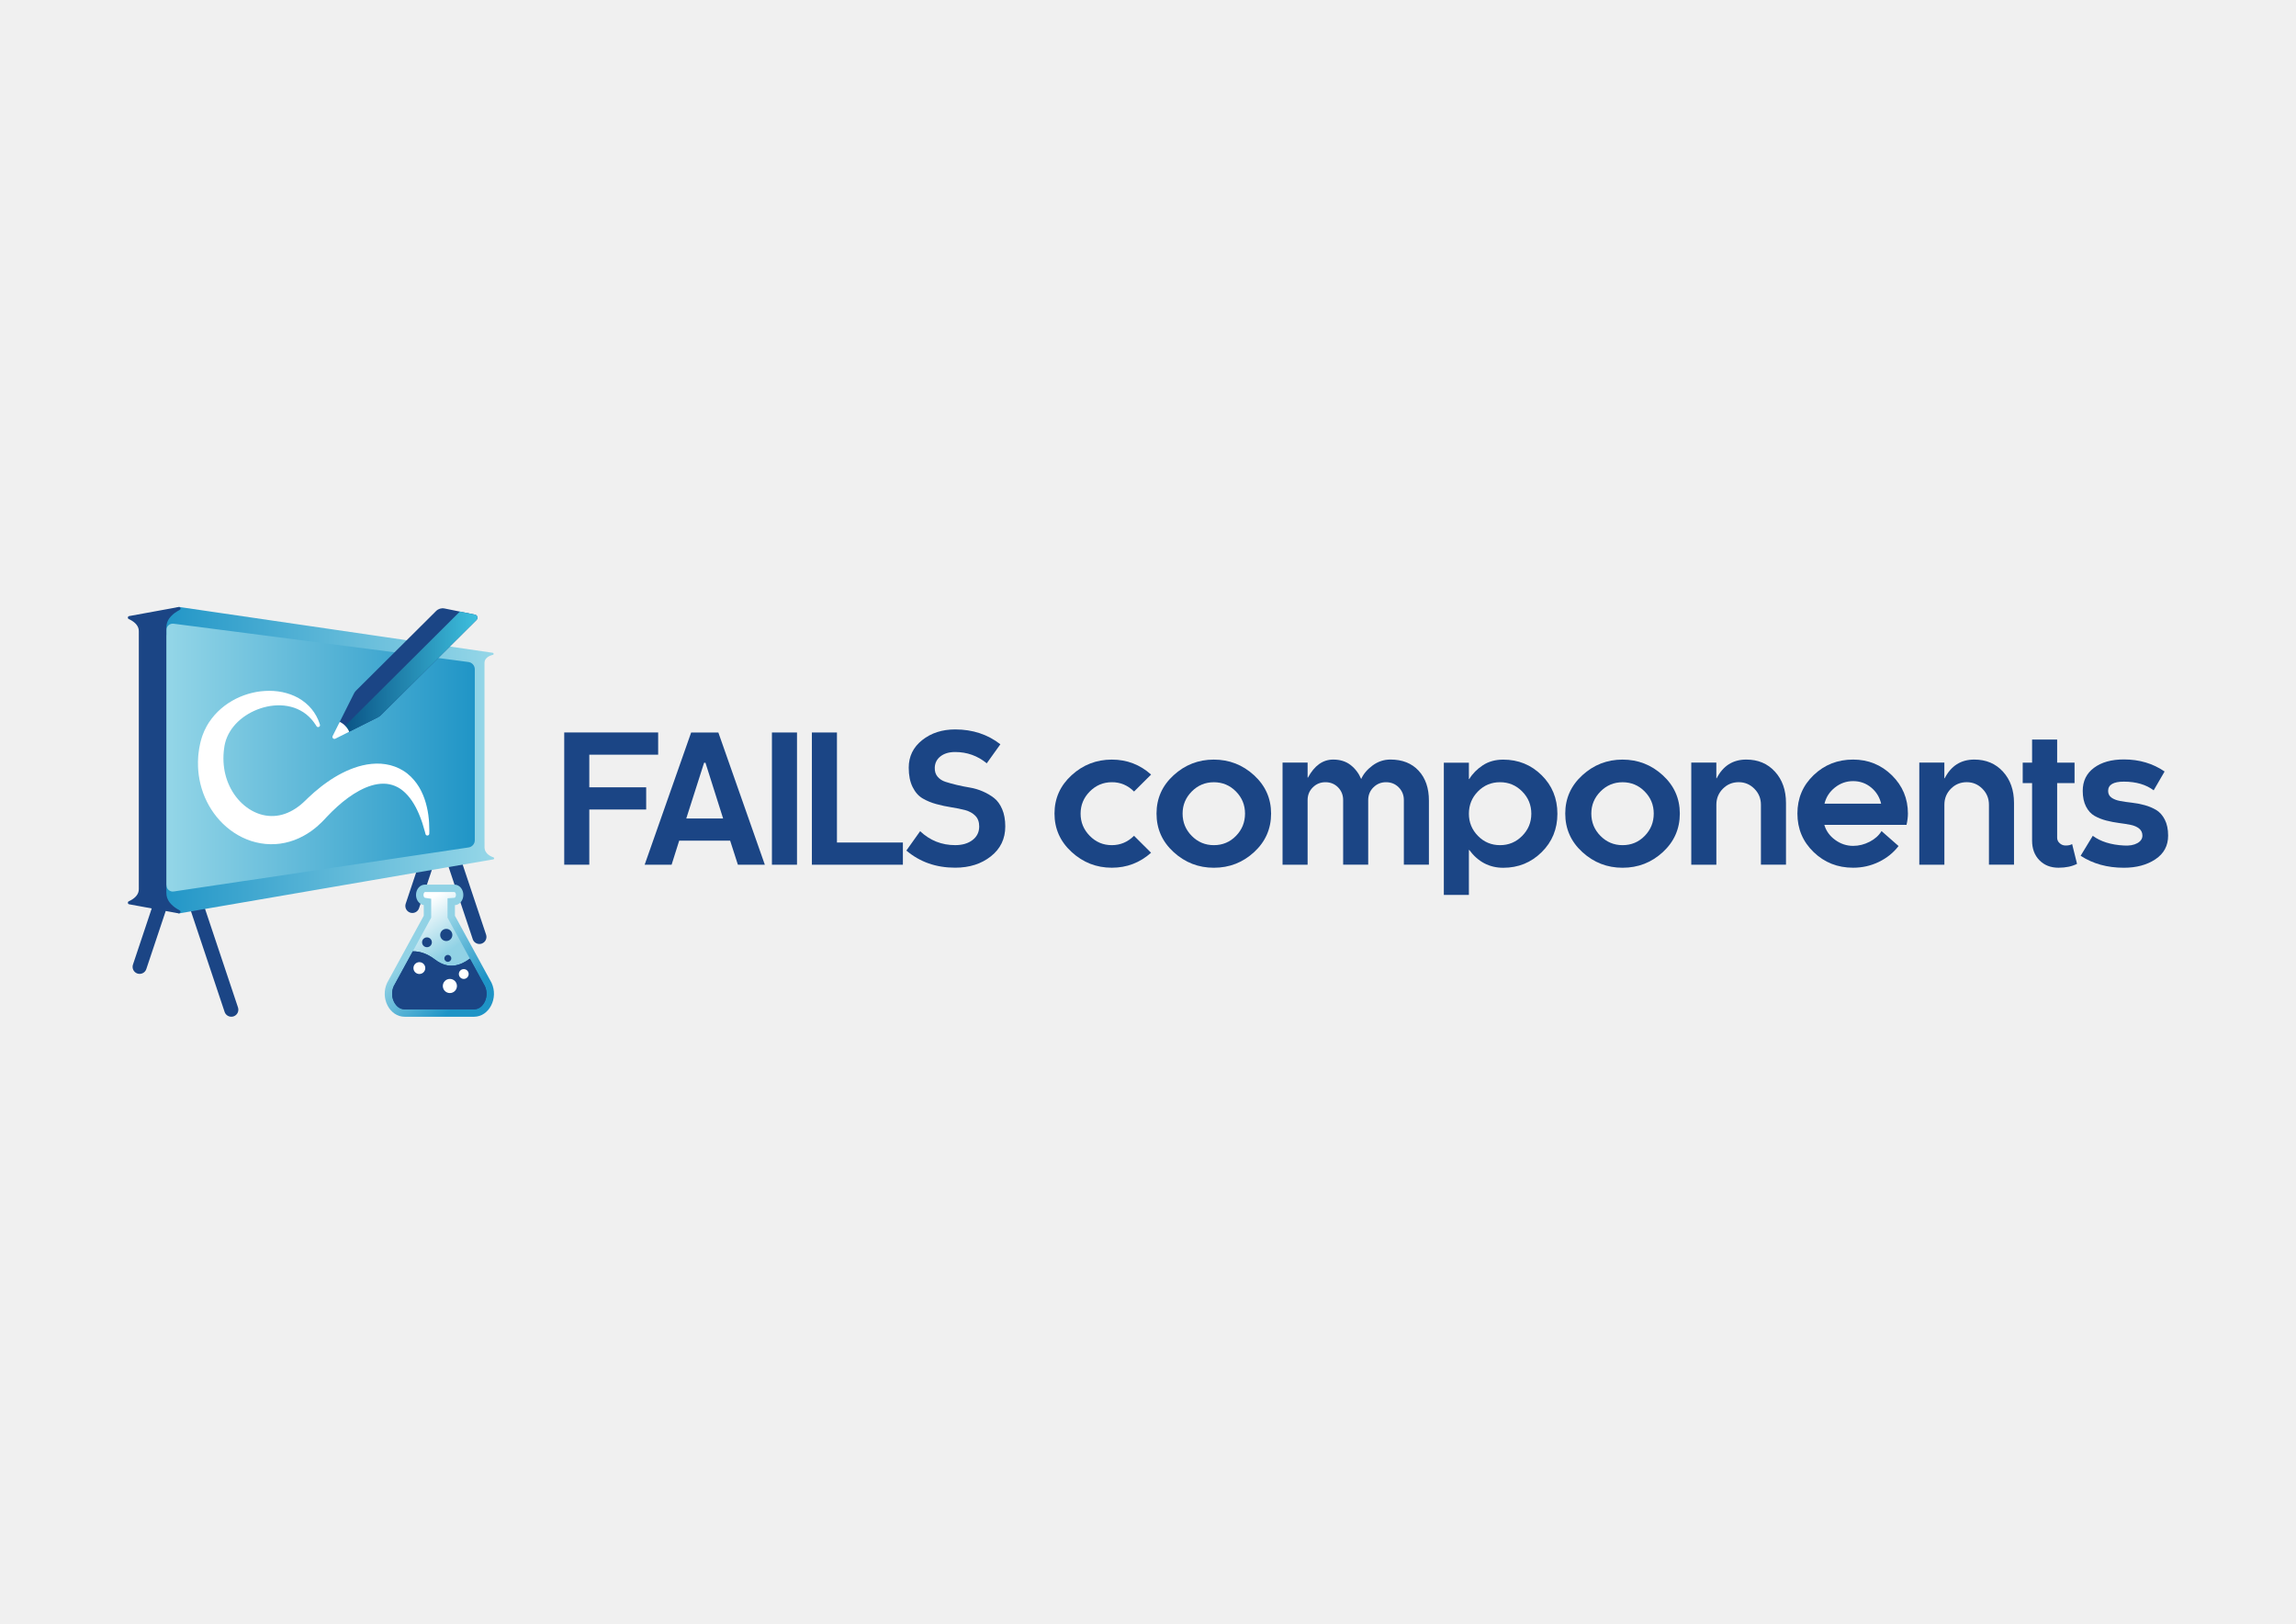
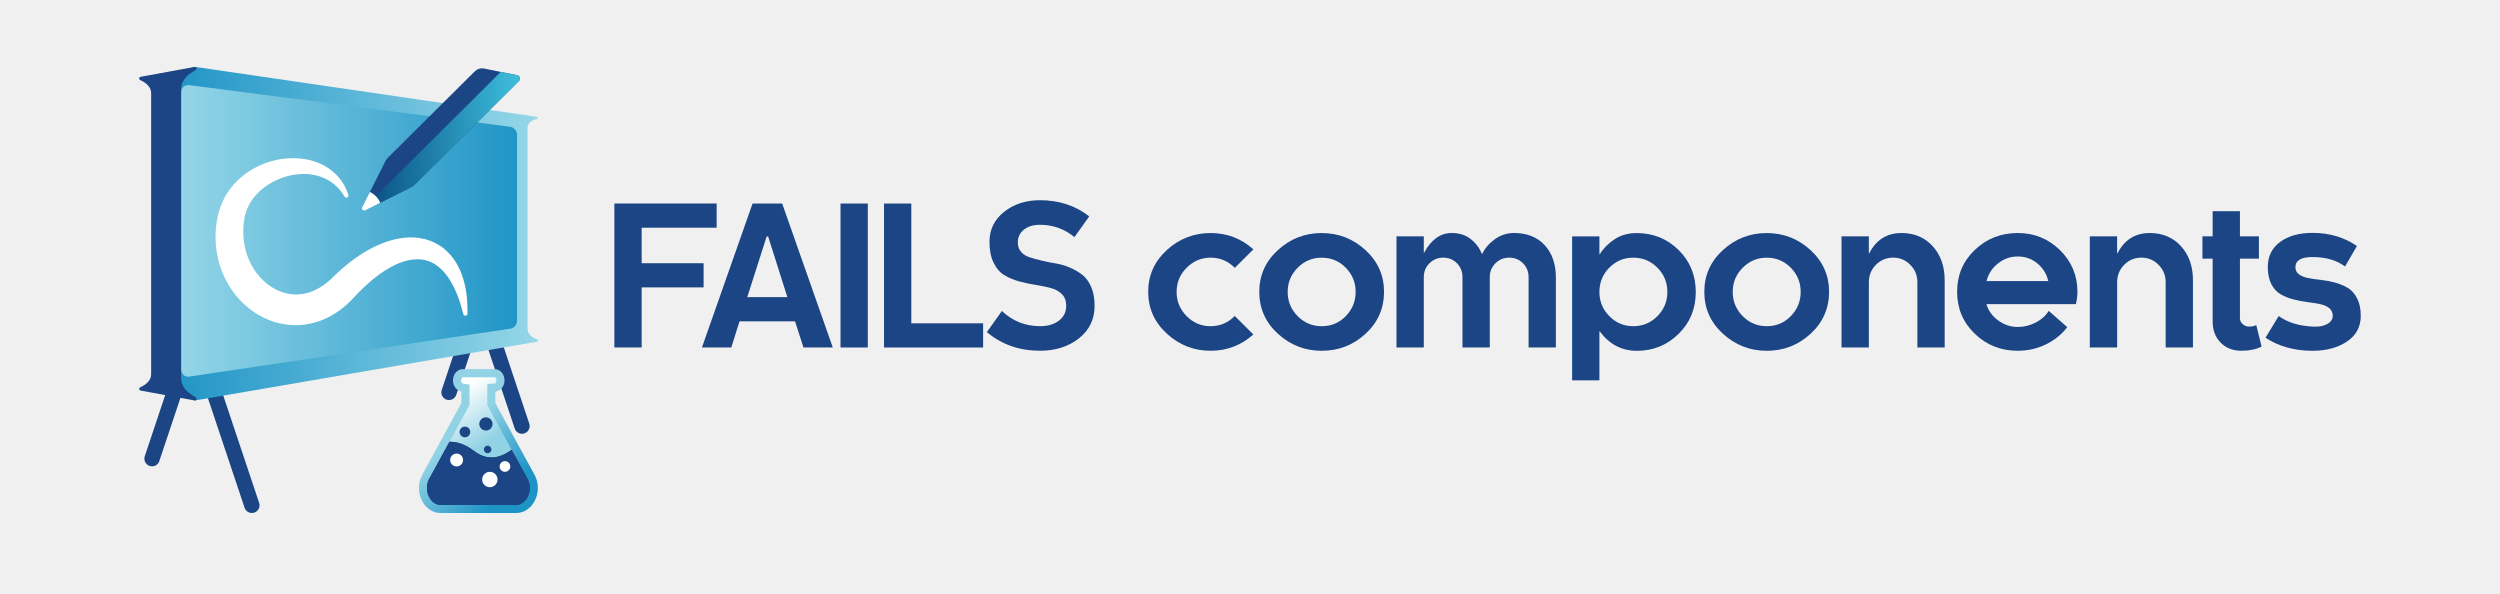
- <svg xmlns="http://www.w3.org/2000/svg" version="1.1" id="Layer_1" x="0px" y="0px" viewBox="0 0 841.89 595.28" style="enable-background:new 0 0 841.89 595.28;" xml:space="preserve">
+ <svg xmlns="http://www.w3.org/2000/svg" version="1.1" id="Layer_1" x="0px" y="0px" viewBox="0 200 841.89 200" style="enable-background:new 0 0 841.89 595.28;" xml:space="preserve">
  <style type="text/css">
	.st0{fill:#1B4585;}
	.st1{fill:url(#SVGID_1_);}
	.st2{fill:url(#SVGID_2_);}
	.st3{fill:url(#SVGID_3_);}
	.st4{fill:#FFFFFF;}
	.st5{fill:url(#SVGID_4_);}
	.st6{fill:url(#SVGID_5_);}
</style>
  <g>
    <g>
      <g>
        <path class="st0" d="M48.75,353.64c-0.45,1.35,0.28,2.82,1.63,3.27c0.27,0.09,0.55,0.13,0.82,0.13c1.08,0,2.09-0.68,2.45-1.77     l10.18-30.45c-1.62-0.62-3.2-1.32-4.77-2.03L48.75,353.64z" />
      </g>
      <g>
        <path class="st0" d="M157.57,304.97l-8.81,26.34c-0.45,1.35,0.28,2.82,1.63,3.27c0.27,0.09,0.55,0.13,0.82,0.13     c1.08,0,2.09-0.68,2.45-1.77l9.58-28.66C161.36,304.5,159.46,304.7,157.57,304.97z" />
      </g>
      <g>
        <path class="st0" d="M175.79,346.08c-1.08,0-2.09-0.68-2.45-1.77l-13.28-39.73c-0.45-1.35,0.28-2.82,1.63-3.27     c1.35-0.45,2.82,0.28,3.27,1.63l13.28,39.73c0.45,1.35-0.28,2.82-1.63,3.27C176.34,346.04,176.06,346.08,175.79,346.08z" />
      </g>
      <g>
        <path class="st0" d="M87.27,369.35l-15.54-46.47c-1.68,0.55-3.47,0.56-5.28,0.52l15.91,47.58c0.36,1.08,1.37,1.77,2.45,1.77     c0.27,0,0.55-0.04,0.82-0.13C86.99,372.17,87.72,370.71,87.27,369.35z" />
      </g>
      <linearGradient id="SVGID_1_" gradientUnits="userSpaceOnUse" x1="58.798" y1="278.702" x2="175.702" y2="278.702">
        <stop offset="0" style="stop-color:#96D7E8" />
        <stop offset="1" style="stop-color:#1E94C6" />
      </linearGradient>
      <polygon class="st1" points="59.88,331.49 175.7,315.05 174.38,239.41 58.8,225.91   " />
      <linearGradient id="SVGID_2_" gradientUnits="userSpaceOnUse" x1="56.459" y1="278.689" x2="181.208" y2="278.689">
        <stop offset="0" style="stop-color:#1E94C6" />
        <stop offset="1" style="stop-color:#96D7E8" />
      </linearGradient>
      <path class="st2" d="M61.01,324.5c0,1.44,1.28,2.55,2.71,2.33l26.46-3.95c0,0.01,0.01,0.02,0.01,0.02l32.24-4.84l49.32-7.36    c1.36-0.17,2.37-1.34,2.35-2.7l0-62.67c-0.02-1.36-1.05-2.49-2.4-2.64l-11.1-1.47l-16.02-2.09l-80.92-10.47    c-1.41-0.18-2.66,0.92-2.66,2.34v1.81c-0.87,1.03-1.54,0.02-1.54,0.78l-1.59-5.61c0,0,0.68-2.91,4.84-4.36l2.8-1.1    c0.04,0-0.14,0.22-0.1,0.22c0.01,0,0.26-0.22,0.27-0.22l83.33,12.18l15.81,2.31l15.85,2.31c0.4,0.05,0.47,0.64,0.08,0.74    c-1.78,0.44-3.01,1.41-3.09,2.79c-0.01,0.08-0.01,0.17-0.01,0.26l0.01,67.48c0,0.17,0.02,0.33,0.04,0.49    c0.2,1.59,1.6,2.7,3.24,3.24c0.38,0.13,0.34,0.68-0.06,0.74l-115.19,19.8l-0.13,0.01l-2.89-1.35c-4.97-1.77-4.78-5.96-4.78-5.96    l1.9-0.24l-3.34-4.28L61.01,324.5L61.01,324.5z" />
      <path class="st0" d="M65.87,333.75c-2.43-1.24-4.49-3.19-4.8-5.5c-0.04-0.33-0.07-0.67-0.07-1.01v-47.73v-8.62v-40.76    c0-0.34,0.02-0.68,0.07-1.01c0.3-2.32,2.37-4.26,4.8-5.5c0.54-0.27,0.34-1.06-0.23-1.09c0,0-0.05-0.01-0.08,0l-0.05,0.01    l-3.04,0.56l-15.04,2.75c-0.62,0.04-0.76,0.87-0.19,1.12c1.88,0.84,3.46,2.22,3.63,3.97c0.02,0.17,0.03,0.34,0.03,0.52v39.44v8.62    v46.41c0,0.18-0.01,0.35-0.03,0.52c-0.17,1.75-1.75,3.13-3.63,3.97c-0.56,0.25-0.42,1.08,0.19,1.12l14.85,2.72l3.28,0.6    c0.1,0.01,0.19-0.01,0.27-0.04C66.25,334.64,66.34,333.99,65.87,333.75z" />
      <g>
        <path class="st0" d="M174.73,227.28l-35.13,34.96c-0.11,0.11-0.23,0.22-0.35,0.31c-0.2,0.16-0.43,0.3-0.66,0.42l-10.54,5.29     l-3.47,0.43c-0.62,0.31-1.63,1.53-1.32,0.91l0.09-0.34l1.22-4.61l5.24-10.44c0.19-0.37,0.43-0.72,0.73-1.01l28.85-28.68     l0.53-0.53c0.8-0.79,1.94-1.14,3.04-0.92l5.65,1.14l5.52,1.11C175.05,225.49,175.39,226.62,174.73,227.28z" />
      </g>
      <linearGradient id="SVGID_3_" gradientUnits="userSpaceOnUse" x1="123.203" y1="246.979" x2="175.074" y2="246.979">
        <stop offset="0" style="stop-color:#074E81" />
        <stop offset="1" style="stop-color:#3EBFDE" />
      </linearGradient>
      <path class="st3" d="M174.73,227.28l-35.13,34.96c-0.11,0.11-0.23,0.22-0.35,0.31c-0.2,0.16-0.43,0.3-0.66,0.42l-10.54,5.29    l-3.47,0.43c-0.62,0.31-1.63,1.53-1.32,0.91l0.09-0.34l45.27-45.05l5.52,1.11C175.05,225.49,175.39,226.62,174.73,227.28z" />
      <path class="st4" d="M117.31,265.66c0.24,0.79-0.85,1.26-1.27,0.55c-0.08-0.13-0.16-0.26-0.24-0.39c-0.5-0.76-1.02-1.5-1.62-2.15    c-0.6-0.66-1.23-1.26-1.9-1.8c-0.67-0.54-1.4-1-2.15-1.4c-0.74-0.4-1.52-0.74-2.31-1.01c-1.6-0.52-3.25-0.82-4.92-0.87    c-3.34-0.11-6.68,0.65-9.68,2.01c-2.99,1.36-5.65,3.34-7.59,5.73c-0.49,0.59-0.92,1.22-1.31,1.86c-0.39,0.64-0.74,1.3-1.02,1.97    c-0.29,0.67-0.53,1.36-0.71,2.06c-0.05,0.17-0.08,0.35-0.13,0.53c-0.05,0.17-0.08,0.35-0.11,0.53l-0.05,0.27l-0.02,0.13    l-0.02,0.15l-0.09,0.6c-0.22,1.6-0.29,3.2-0.22,4.78c0.08,1.58,0.29,3.14,0.67,4.65c0.74,3.02,2.08,5.85,3.92,8.25    c1.84,2.4,4.17,4.34,6.75,5.57c2.58,1.24,5.37,1.72,8.1,1.39c2.73-0.32,5.42-1.47,7.87-3.28l0.46-0.34    c0.15-0.12,0.3-0.24,0.45-0.36c0.3-0.24,0.59-0.5,0.89-0.76c0.29-0.26,0.57-0.54,0.87-0.81l1.08-1.05    c1.46-1.39,2.99-2.72,4.6-3.98l0.6-0.47l0.62-0.46c0.41-0.31,0.83-0.6,1.25-0.9c0.42-0.3,0.85-0.58,1.28-0.87    c0.44-0.28,0.87-0.56,1.32-0.83c0.89-0.54,1.8-1.05,2.74-1.53c0.94-0.48,1.9-0.93,2.89-1.33c0.99-0.4,2-0.77,3.05-1.08    c1.05-0.3,2.12-0.57,3.22-0.75c1.1-0.18,2.23-0.29,3.37-0.32c1.14-0.03,2.3,0.05,3.45,0.23c2.3,0.35,4.58,1.18,6.54,2.42    c1.98,1.23,3.59,2.89,4.86,4.65c0.64,0.88,1.19,1.81,1.65,2.75c0.47,0.94,0.88,1.9,1.21,2.87c0.34,0.97,0.62,1.94,0.84,2.92    c0.23,0.98,0.42,1.95,0.55,2.93c0.06,0.49,0.13,0.98,0.17,1.46l0.07,0.73l0.05,0.73c0.06,0.97,0.08,1.94,0.09,2.91    c0,0.36-0.01,0.73-0.02,1.09c-0.02,0.81-1.18,0.93-1.38,0.15c-0.09-0.34-0.18-0.68-0.27-1.02c-0.24-0.9-0.5-1.8-0.79-2.68    l-0.21-0.66l-0.23-0.65c-0.15-0.44-0.32-0.86-0.48-1.29c-0.66-1.7-1.43-3.33-2.33-4.82c-0.89-1.5-1.93-2.84-3.08-3.96    c-0.57-0.56-1.18-1.06-1.81-1.49c-0.63-0.43-1.29-0.78-1.96-1.06c-1.35-0.56-2.76-0.84-4.21-0.85c-2.9-0.03-5.94,0.97-8.82,2.51    c-1.44,0.77-2.85,1.67-4.22,2.67c-1.37,0.99-2.69,2.09-3.98,3.25c-1.29,1.16-2.53,2.38-3.74,3.66l-0.9,0.97    c-0.37,0.39-0.75,0.79-1.15,1.17c-0.4,0.38-0.79,0.77-1.22,1.13c-0.21,0.18-0.42,0.37-0.63,0.55l-0.65,0.53    c-0.22,0.18-0.44,0.35-0.67,0.52l-0.68,0.5c-0.47,0.32-0.94,0.65-1.43,0.94c-0.97,0.61-2.01,1.14-3.07,1.63    c-2.13,0.97-4.44,1.64-6.81,1.96c-1.19,0.17-2.39,0.23-3.59,0.2c-1.2-0.02-2.4-0.13-3.57-0.34c-1.18-0.2-2.34-0.49-3.46-0.85    c-1.12-0.37-2.22-0.82-3.27-1.33c-4.22-2.06-7.75-5.19-10.39-8.85c-1.33-1.83-2.42-3.81-3.31-5.86c-0.88-2.06-1.52-4.2-1.94-6.38    c-0.11-0.54-0.19-1.09-0.27-1.64l-0.1-0.82c-0.03-0.27-0.06-0.55-0.08-0.82l-0.06-0.82l-0.04-0.82c-0.03-0.55-0.02-1.1-0.02-1.65    c0.02-0.55,0.03-1.09,0.07-1.64l0.06-0.82l0.09-0.81c0.05-0.54,0.15-1.08,0.22-1.61c0.1-0.53,0.19-1.07,0.31-1.59l0.18-0.79    l0.05-0.2l0.06-0.21l0.11-0.42c0.07-0.28,0.15-0.56,0.25-0.84c0.09-0.28,0.17-0.56,0.28-0.83c0.39-1.1,0.88-2.15,1.43-3.17    c0.14-0.25,0.28-0.51,0.43-0.75l0.45-0.73c0.32-0.48,0.64-0.95,0.99-1.4c0.69-0.9,1.43-1.76,2.23-2.55c1.6-1.57,3.36-2.91,5.25-4    c1.88-1.1,3.87-1.93,5.91-2.55c1.02-0.3,2.06-0.55,3.1-0.74c1.04-0.19,2.1-0.3,3.16-0.36c1.06-0.06,2.12-0.06,3.17,0.01    c1.06,0.07,2.11,0.21,3.14,0.42c2.07,0.44,4.09,1.14,5.93,2.19c1.83,1.05,3.48,2.4,4.79,4c1.31,1.59,2.29,3.4,2.92,5.28    C117.21,265.34,117.26,265.5,117.31,265.66z" />
      <path class="st4" d="M128.05,268.26l-5.1,2.56c-0.62,0.31-1.29-0.35-0.98-0.98l2.61-5.2    C126.12,265.39,127.35,266.68,128.05,268.26z" />
    </g>
    <linearGradient id="SVGID_4_" gradientUnits="userSpaceOnUse" x1="178.447" y1="371.165" x2="141.052" y2="332.192">
      <stop offset="0.177" style="stop-color:#1E94C6" />
      <stop offset="0.635" style="stop-color:#91D2E5" />
    </linearGradient>
    <path class="st5" d="M180.24,360.32l-13.43-24.59v-3.88c1.72-0.11,3.09-1.75,3.09-3.76v0c0-2.09-1.47-3.78-3.28-3.78h-10.8   c-1.81,0-3.28,1.69-3.28,3.78v0c0,1.91,1.24,3.48,2.84,3.73v3.91l-13.43,24.59c-2.62,5.62,0.91,12.44,6.44,12.44h25.41   C179.34,372.76,182.87,365.94,180.24,360.32z" />
    <linearGradient id="SVGID_5_" gradientUnits="userSpaceOnUse" x1="169.389" y1="353.185" x2="154.808" y2="331.573">
      <stop offset="0.246" style="stop-color:#91D2E5" />
      <stop offset="1" style="stop-color:#FFFFFF" />
    </linearGradient>
    <path class="st6" d="M172.3,351.46c-3.4,2.58-7.91,4.08-12.71,0.38c-3.01-2.31-5.79-3.11-8.22-3.07l6.74-12.34v-6.93l-2.3-0.36   c-0.19-0.03-0.53-0.41-0.53-1.04c0-0.69,0.39-1.06,0.55-1.06h10.8c0.16,0,0.56,0.37,0.56,1.06c0,0.65-0.37,1.03-0.55,1.05   l-2.54,0.17v7.12L172.3,351.46z" />
    <path class="st0" d="M177.39,367.87c-0.52,0.81-1.66,2.17-3.59,2.17h-25.41c-1.92,0-3.07-1.36-3.59-2.17   c-1.19-1.86-1.34-4.28-0.42-6.32l6.98-12.78c2.43-0.04,5.22,0.76,8.22,3.07c4.81,3.7,9.32,2.2,12.71-0.38l5.51,10.09   C178.74,363.59,178.58,366.01,177.39,367.87z" />
    <path class="st0" d="M177.39,367.87c-0.52,0.81-1.66,2.17-3.59,2.17h-25.41c-1.92,0-3.07-1.36-3.59-2.17   c-1.19-1.86-1.34-4.28-0.42-6.32l6.98-12.78c2.43-0.04,5.22,0.76,8.22,3.07c4.81,3.7,9.32,2.2,12.71-0.38l5.51,10.09   C178.74,363.59,178.58,366.01,177.39,367.87z" />
    <circle class="st4" cx="153.77" cy="354.91" r="2.17" />
    <circle class="st4" cx="170.05" cy="357.09" r="1.8" />
    <circle class="st0" cx="156.56" cy="345.46" r="1.8" />
    <circle class="st4" cx="164.96" cy="361.48" r="2.59" />
    <circle class="st0" cx="164.21" cy="351.36" r="1.27" />
    <circle class="st0" cx="163.64" cy="342.77" r="2.23" />
    <g>
      <g>
        <path class="st0" d="M241.33,276.68h-25.25v11.96h20.86v8.14h-20.86v20.23h-9.19v-48.48h34.44V276.68z" />
        <path class="st0" d="M270.57,317.02l-2.84-8.81h-18.69l-2.78,8.81h-9.88l17.05-48.48h9.97l17.05,48.48H270.57z M258.17,279.65     l-6.53,20.42h13.51l-6.47-20.42H258.17z" />
        <path class="st0" d="M283.05,317.02v-48.48h9.19v48.48H283.05z" />
        <path class="st0" d="M331.07,308.88v8.14H297.7v-48.48h9.19v40.34H331.07z" />
        <path class="st0" d="M366.81,272.86l-4.99,6.98c-3.37-2.76-7.23-4.14-11.58-4.14c-2.23,0-4.02,0.53-5.38,1.59     c-1.36,1.06-2.06,2.46-2.1,4.18c-0.04,1.33,0.3,2.42,1.03,3.28c0.73,0.86,1.69,1.49,2.9,1.88c1.21,0.39,2.59,0.77,4.13,1.14     c1.55,0.37,3.14,0.69,4.78,0.96c1.64,0.27,3.24,0.75,4.78,1.42c1.55,0.67,2.92,1.48,4.14,2.43c1.21,0.95,2.19,2.3,2.95,4.07     c0.76,1.77,1.14,3.88,1.14,6.34c0,4.52-1.76,8.18-5.27,10.95c-3.51,2.78-7.88,4.17-13.1,4.17c-6.99,0-12.95-2.09-17.9-6.28     l5.05-7.1c3.62,3.41,7.9,5.11,12.85,5.11c2.63,0,4.76-0.63,6.38-1.88c1.62-1.25,2.43-2.91,2.43-4.97c0-1.64-0.47-2.95-1.42-3.91     c-0.95-0.97-2.19-1.66-3.72-2.07c-1.54-0.41-3.22-0.76-5.05-1.04c-1.83-0.28-3.66-0.67-5.49-1.17c-1.83-0.49-3.51-1.18-5.03-2.07     c-1.53-0.88-2.76-2.28-3.71-4.2c-0.95-1.91-1.42-4.27-1.42-7.07c0-4.15,1.65-7.52,4.94-10.13c3.29-2.61,7.33-3.91,12.11-3.91     C356.64,267.43,362.16,269.24,366.81,272.86z" />
        <path class="st0" d="M399.58,306.43c2.24,2.28,4.93,3.42,8.08,3.42c3.15,0,5.87-1.15,8.16-3.44l6.25,6.22     c-4.1,3.66-8.9,5.49-14.39,5.49c-5.64,0-10.55-1.92-14.74-5.76c-4.19-3.84-6.28-8.54-6.28-14.09s2.09-10.24,6.27-14.06     c4.18-3.82,9.1-5.73,14.76-5.73c5.51,0,10.31,1.83,14.39,5.49l-6.25,6.22c-2.29-2.29-5.01-3.44-8.16-3.42     c-3.15,0.01-5.84,1.15-8.08,3.41c-2.24,2.26-3.36,4.97-3.36,8.11C396.22,301.43,397.34,304.15,399.58,306.43z" />
        <path class="st0" d="M466.08,298.27c0,5.6-2.08,10.31-6.23,14.13c-4.16,3.82-9.07,5.73-14.76,5.73c-5.64,0-10.55-1.91-14.74-5.73     c-4.19-3.82-6.28-8.53-6.28-14.13c0-5.56,2.09-10.24,6.27-14.06c4.18-3.82,9.09-5.73,14.74-5.73s10.56,1.91,14.74,5.73     C463.99,288.03,466.08,292.72,466.08,298.27z M456.52,298.27c0-3.16-1.11-5.86-3.33-8.11c-2.22-2.25-4.92-3.38-8.1-3.38     c-3.16,0-5.86,1.13-8.1,3.39c-2.24,2.26-3.36,4.96-3.36,8.1c0,3.2,1.12,5.93,3.36,8.19c2.24,2.26,4.94,3.39,8.1,3.39     c3.2,0,5.9-1.13,8.11-3.39C455.41,304.2,456.52,301.47,456.52,298.27z" />
        <path class="st0" d="M479.47,317.02h-9.19v-37.44h9.19v5.49h0.13c2.38-4.4,5.46-6.6,9.25-6.6c2.55,0,4.68,0.67,6.39,2     c1.71,1.34,3,3.05,3.87,5.13c0.82-1.85,2.21-3.5,4.18-4.96c1.97-1.45,4.15-2.18,6.55-2.18c4.36,0,7.8,1.36,10.32,4.07     s3.79,6.37,3.79,10.95v23.52h-9.19v-23.67c0-1.85-0.63-3.41-1.88-4.67c-1.25-1.26-2.8-1.89-4.66-1.89     c-1.81,0-3.35,0.63-4.62,1.89c-1.27,1.26-1.91,2.82-1.91,4.67v23.67h-9.19v-23.67c0-1.85-0.62-3.41-1.86-4.67     c-1.24-1.26-2.79-1.89-4.64-1.89c-1.81,0-3.35,0.63-4.62,1.89c-1.27,1.26-1.91,2.82-1.91,4.67V317.02z" />
        <path class="st0" d="M538.61,279.59v6.03h0.13c1.2-1.98,2.86-3.66,4.97-5.05c2.11-1.39,4.61-2.08,7.5-2.08     c5.51,0,10.2,1.9,14.06,5.7c3.86,3.8,5.79,8.52,5.79,14.16c0,5.6-1.93,10.3-5.79,14.09c-3.86,3.8-8.55,5.7-14.06,5.7     c-5.09,0-9.25-2.18-12.47-6.53h-0.13v16.48h-9.19v-48.48H538.61z M538.61,298.33c0,3.16,1.11,5.87,3.33,8.13     c2.22,2.26,4.92,3.39,8.1,3.39c3.16,0,5.86-1.13,8.1-3.39c2.24-2.26,3.36-4.97,3.36-8.13c0-3.2-1.12-5.92-3.36-8.18     c-2.24-2.25-4.94-3.38-8.1-3.38c-3.2,0-5.9,1.13-8.11,3.38C539.71,292.41,538.61,295.14,538.61,298.33z" />
        <path class="st0" d="M615.95,298.27c0,5.6-2.08,10.31-6.23,14.13c-4.16,3.82-9.07,5.73-14.76,5.73c-5.64,0-10.55-1.91-14.74-5.73     c-4.19-3.82-6.28-8.53-6.28-14.13c0-5.56,2.09-10.24,6.27-14.06c4.18-3.82,9.09-5.73,14.74-5.73c5.65,0,10.56,1.91,14.74,5.73     C613.86,288.03,615.95,292.72,615.95,298.27z M606.39,298.27c0-3.16-1.11-5.86-3.33-8.11c-2.22-2.25-4.92-3.38-8.1-3.38     c-3.16,0-5.86,1.13-8.1,3.39c-2.24,2.26-3.36,4.96-3.36,8.1c0,3.2,1.12,5.93,3.36,8.19c2.24,2.26,4.94,3.39,8.1,3.39     c3.2,0,5.9-1.13,8.11-3.39C605.28,304.2,606.39,301.47,606.39,298.27z" />
        <path class="st0" d="M629.34,317.02h-9.19v-37.44h9.19v5.74h0.13c2.34-4.57,5.95-6.85,10.86-6.85c4.31,0,7.82,1.48,10.51,4.43     c2.69,2.96,4.04,6.78,4.04,11.47v22.63h-9.19v-21.97c0-2.29-0.8-4.25-2.4-5.86c-1.6-1.61-3.51-2.41-5.74-2.41     c-2.29,0-4.24,0.8-5.82,2.41c-1.59,1.61-2.38,3.56-2.38,5.86V317.02z" />
        <path class="st0" d="M699.59,298.27c0,1.24-0.17,2.62-0.51,4.14h-30.14c0.65,2.23,1.98,4.07,3.98,5.52     c2,1.45,4.19,2.18,6.57,2.18c2.1,0,4.13-0.51,6.08-1.52c1.95-1.01,3.39-2.31,4.34-3.91l6.25,5.49c-1.89,2.46-4.3,4.4-7.23,5.82     c-2.93,1.42-6.07,2.13-9.44,2.13c-5.68,0-10.51-1.91-14.47-5.73c-3.97-3.82-5.95-8.53-5.95-14.13c0-5.6,1.98-10.29,5.95-14.09     c3.97-3.8,8.79-5.7,14.47-5.7c5.56,0,10.29,1.92,14.22,5.76C697.62,288.08,699.59,292.76,699.59,298.27z M669,294.64h20.77     c-0.57-2.42-1.8-4.4-3.69-5.95c-1.89-1.55-4.09-2.32-6.6-2.32c-2.46,0-4.68,0.78-6.66,2.35     C670.84,290.29,669.57,292.26,669,294.64z" />
        <path class="st0" d="M712.95,317.02h-9.19v-37.44h9.19v5.74h0.13c2.34-4.57,5.95-6.85,10.86-6.85c4.31,0,7.82,1.48,10.51,4.43     c2.69,2.96,4.04,6.78,4.04,11.47v22.63h-9.19v-21.97c0-2.29-0.8-4.25-2.4-5.86c-1.6-1.61-3.51-2.41-5.74-2.41     c-2.29,0-4.24,0.8-5.82,2.41c-1.59,1.61-2.38,3.56-2.38,5.86V317.02z" />
        <path class="st0" d="M741.68,287.1v-7.51h3.44v-8.46h9.19v8.46h6.38v7.51h-6.38v20.04c0,0.78,0.31,1.45,0.93,2     c0.62,0.56,1.34,0.84,2.16,0.84c1.07,0,1.87-0.18,2.4-0.54l1.8,7.26c-1.85,0.95-4.11,1.42-6.79,1.42c-2.88,0-5.22-0.92-7.01-2.75     c-1.79-1.83-2.68-4.22-2.68-7.17V287.1H741.68z" />
        <path class="st0" d="M778.78,309.98c2.02,0.13,3.66-0.16,4.91-0.85c1.25-0.69,1.88-1.62,1.88-2.78c0-1.07-0.4-1.94-1.2-2.59     c-0.8-0.65-1.85-1.1-3.14-1.36c-1.29-0.25-2.71-0.48-4.26-0.68c-1.55-0.2-3.1-0.5-4.66-0.9c-1.56-0.4-2.98-0.97-4.28-1.7     c-1.29-0.74-2.34-1.88-3.14-3.44c-0.8-1.56-1.2-3.47-1.2-5.74c0-3.58,1.37-6.39,4.12-8.44c2.75-2.05,6.4-3.08,10.97-3.08     c5.64,0,10.62,1.47,14.93,4.42l-4.01,6.91c-2.76-2.1-6.4-3.17-10.92-3.19c-3.83,0-5.76,1.13-5.78,3.38c0,1.07,0.41,1.9,1.23,2.48     c0.82,0.58,1.87,0.99,3.14,1.23c1.27,0.24,2.7,0.45,4.28,0.62c1.58,0.17,3.15,0.47,4.72,0.9c1.57,0.43,2.99,1.03,4.26,1.78     c1.27,0.76,2.32,1.93,3.14,3.52c0.82,1.59,1.23,3.55,1.23,5.89c0,3.7-1.55,6.59-4.66,8.66c-3.1,2.07-6.96,3.11-11.57,3.11     c-6.08,0-11.36-1.46-15.85-4.39l4.45-7.32C770.25,308.54,774.05,309.73,778.78,309.98z" />
      </g>
    </g>
  </g>
</svg>
